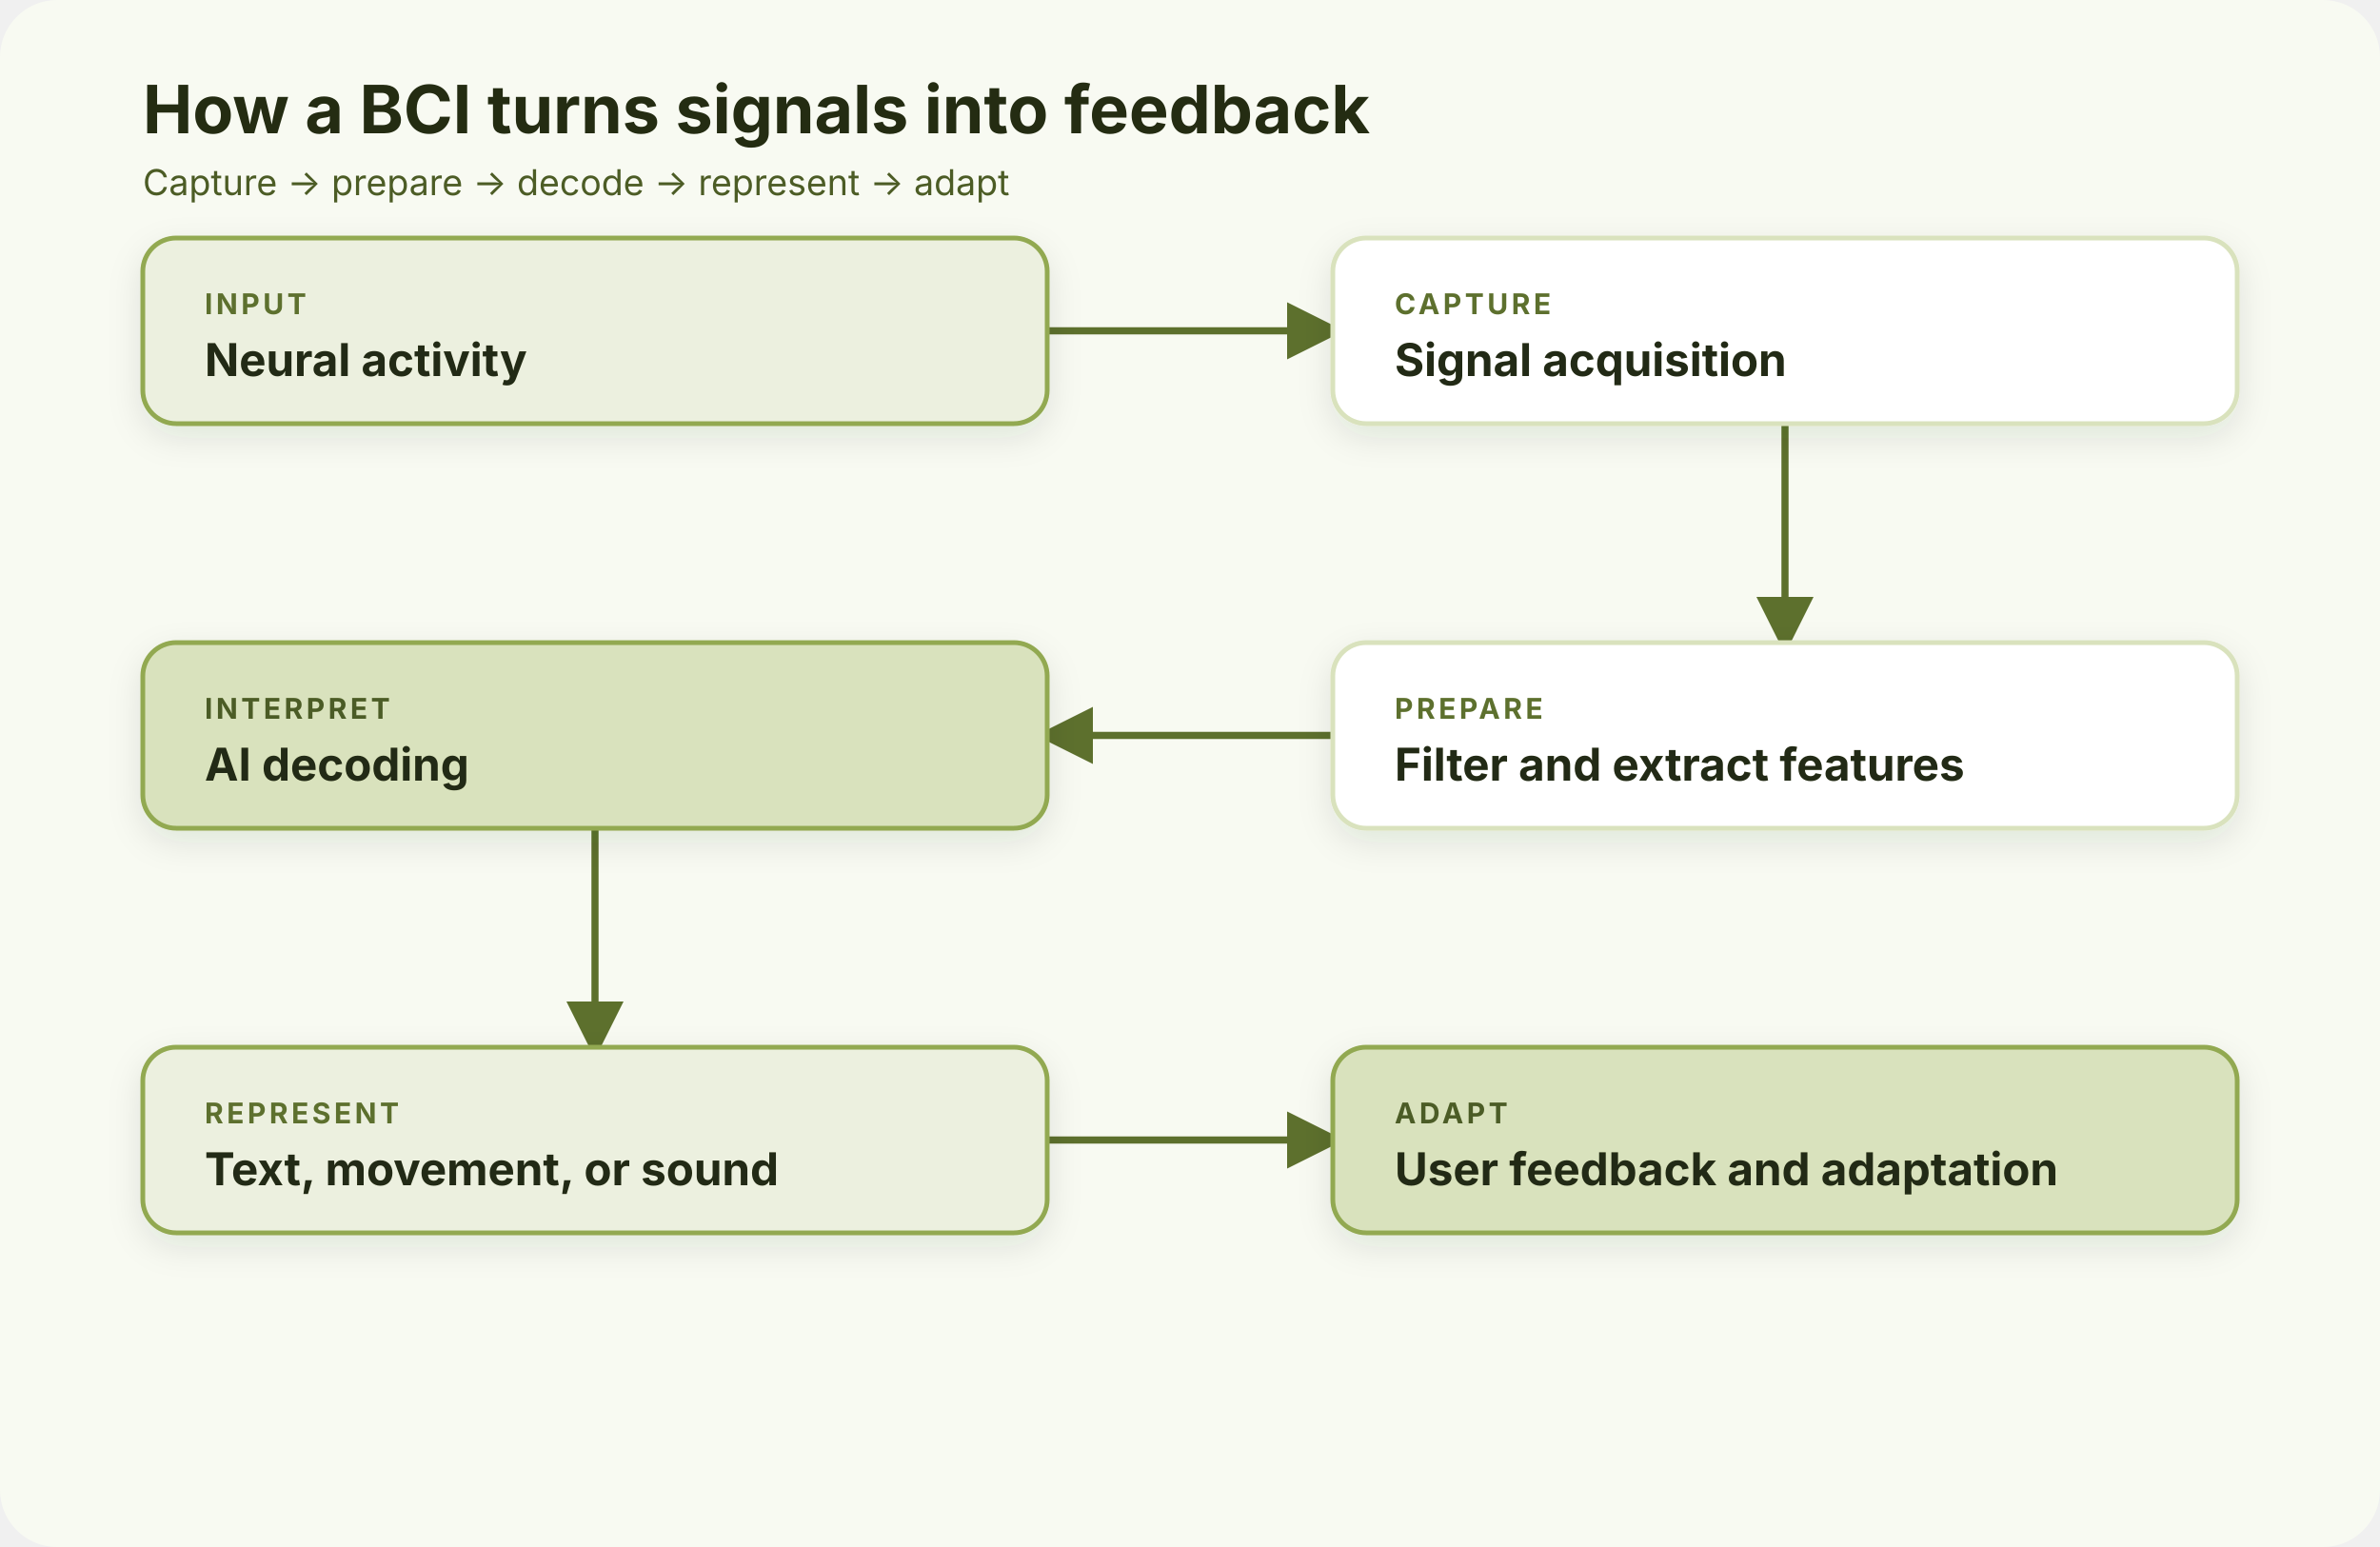
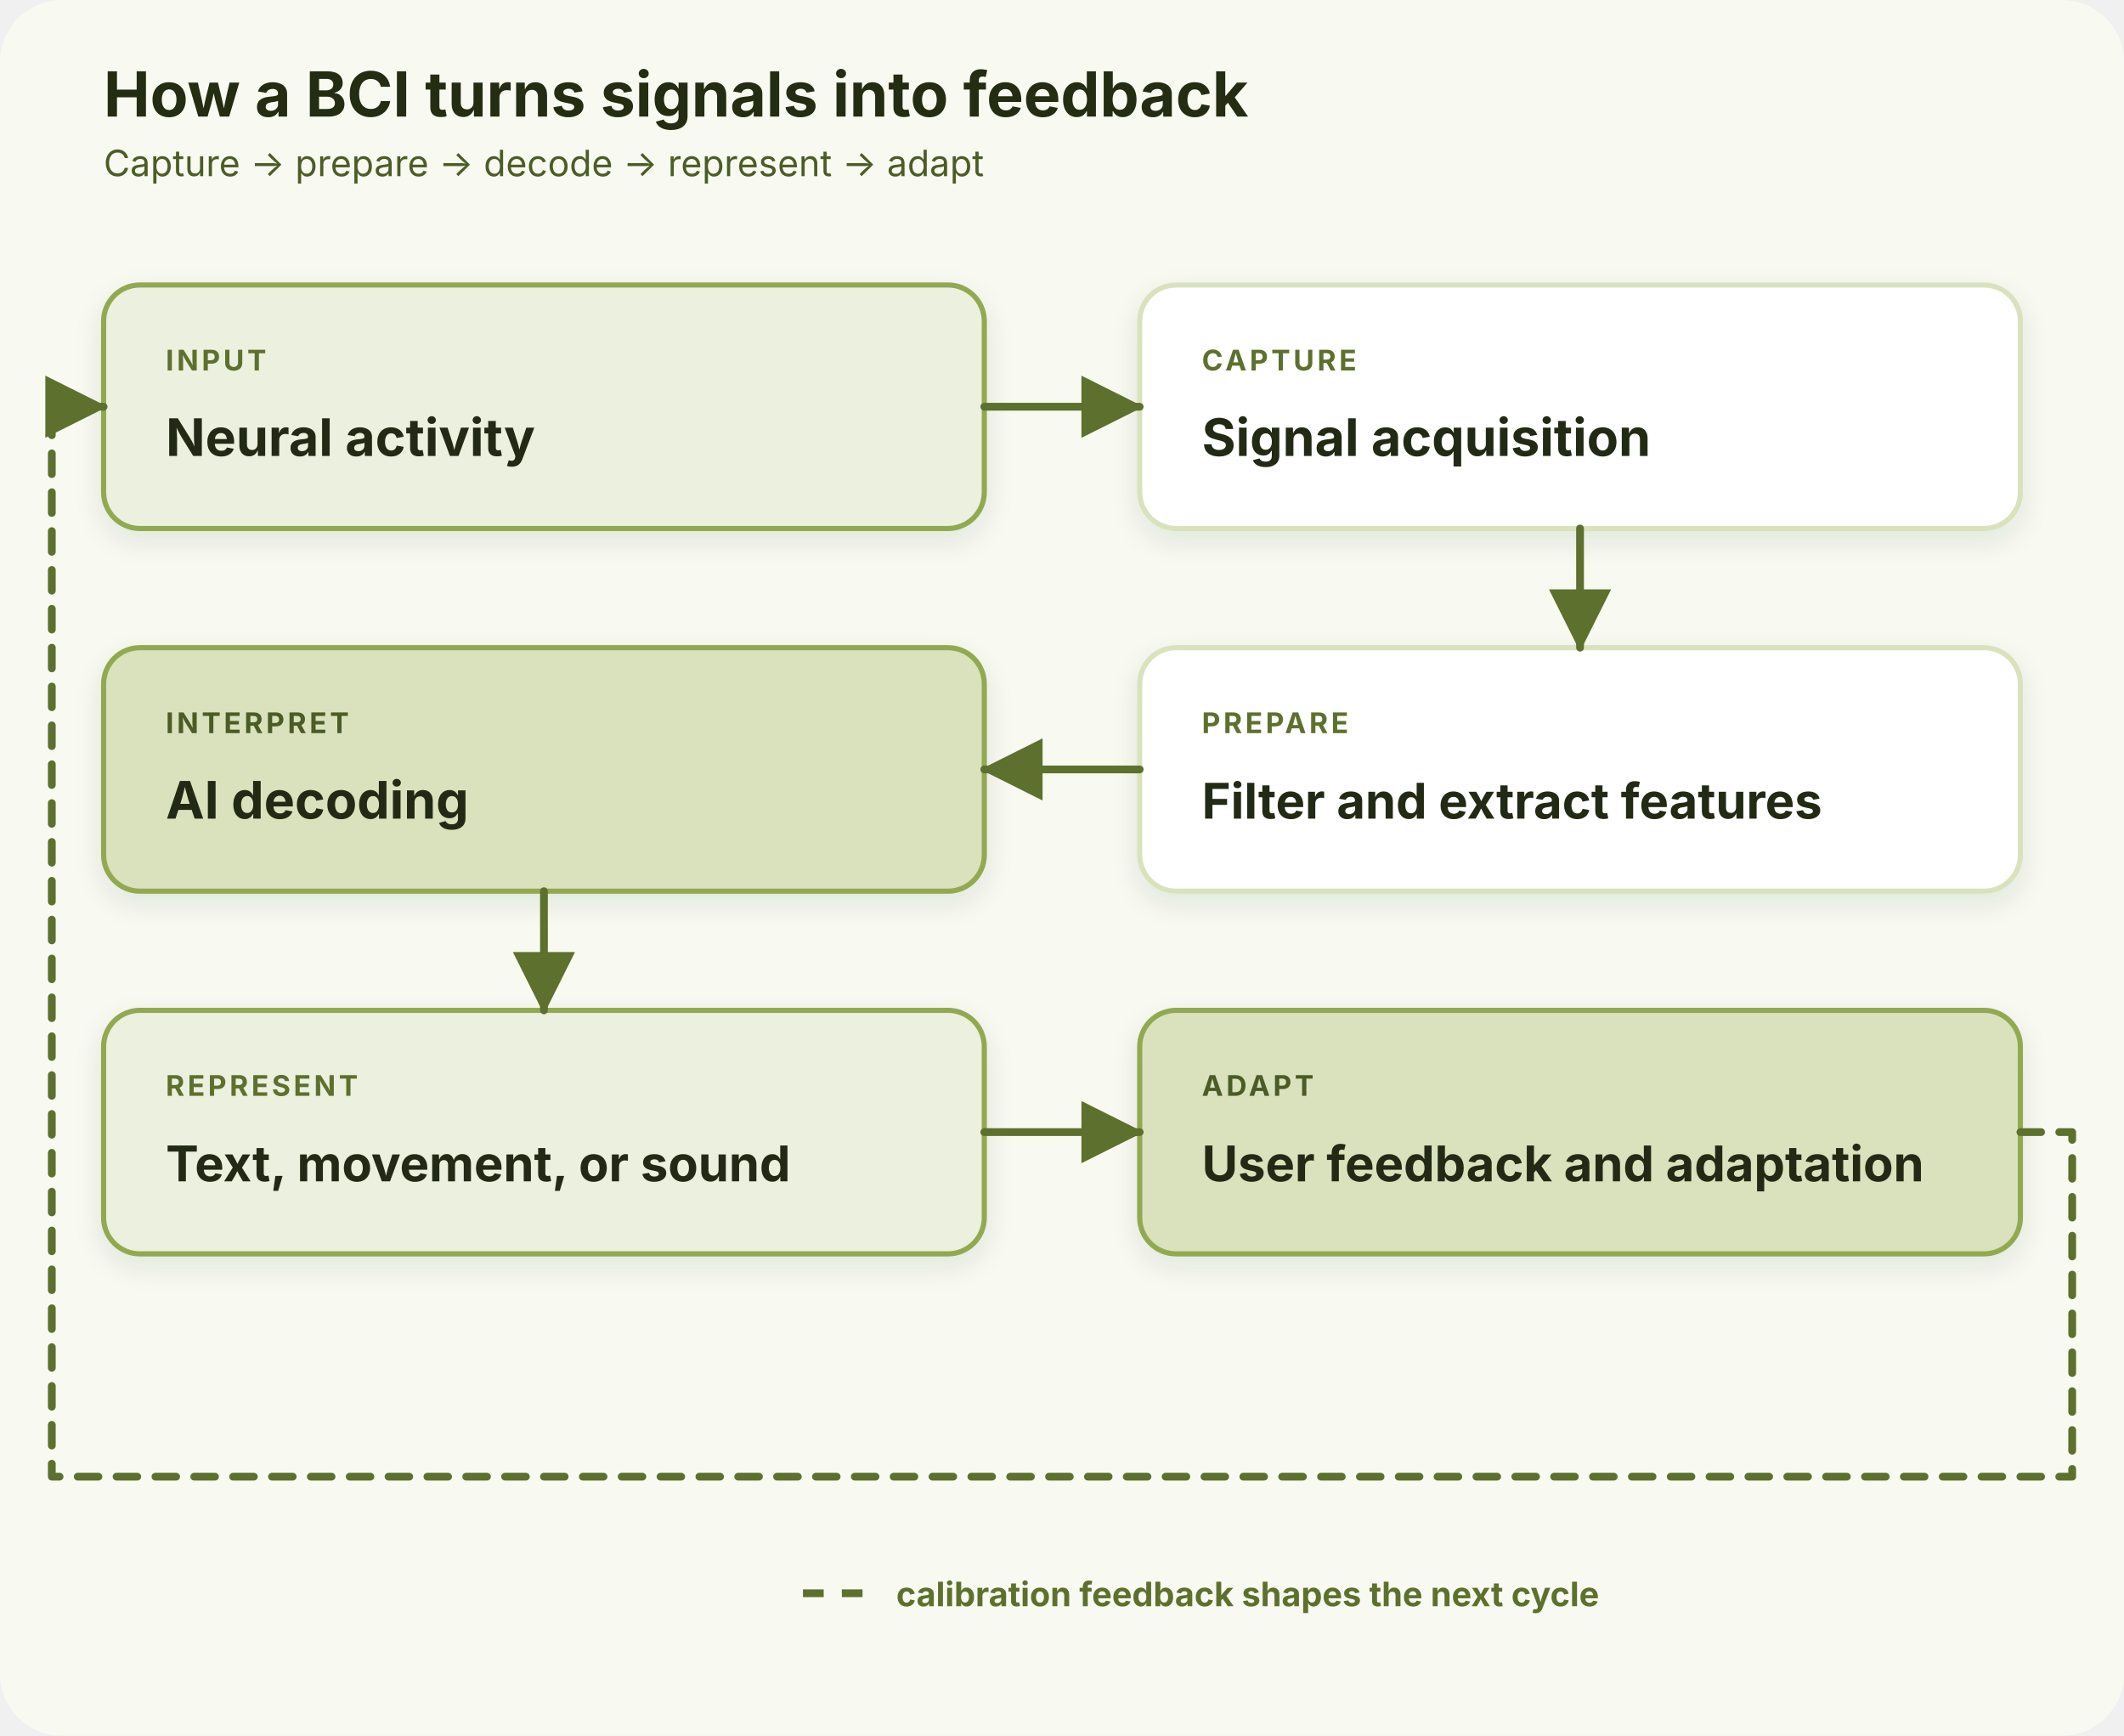
- <svg xmlns="http://www.w3.org/2000/svg" viewBox="0 0 1000 650" role="img" aria-labelledby="diagram-title diagram-description">
+ <svg xmlns="http://www.w3.org/2000/svg" viewBox="0 0 820 670" role="img" aria-labelledby="diagram-title diagram-description">
  <defs>
-     <marker id="arrow" viewBox="0 0 10 10" refX="8" refY="5" markerWidth="8" markerHeight="8" orient="auto">
-       <path d="M 0 0 L 10 5 L 0 10 z" fill="#5d702d" />
+     <marker id="arrow" viewBox="0 0 8 8" refX="7.5" refY="4" markerWidth="8" markerHeight="8" orient="auto">
+       <path d="M0 0 L8 4 L0 8z" fill="#5d702d" />
    </marker>
    <filter id="shadow" x="-10%" y="-20%" width="120%" height="150%">
-       <feDropShadow dx="0" dy="5" stdDeviation="7" flood-color="#242c12" flood-opacity="0.10" />
+       <feDropShadow dx="0" dy="4" stdDeviation="5" flood-color="#242c12" flood-opacity=".10" />
    </filter>
  </defs>
-   <rect width="1000" height="650" rx="24" fill="#f8faf2" />
-   <text x="60" y="56" font-family="Inter, ui-sans-serif, system-ui, sans-serif" font-size="28" font-weight="700" fill="#242c12">How a BCI turns signals into feedback</text>
-   <text x="60" y="82" font-family="Inter, ui-sans-serif, system-ui, sans-serif" font-size="15" fill="#4c5c25">Capture → prepare → decode → represent → adapt</text>
-   <g id="connectors" fill="none" stroke="#5d702d" stroke-width="3" stroke-linecap="round" stroke-linejoin="round" marker-end="url(#arrow)">
-     <path d="M 440 139 H 560" />
-     <path d="M 750 178 V 270" />
-     <path d="M 560 309 H 440" />
-     <path d="M 250 348 V 440" />
-     <path d="M 440 479 H 560" />
+   <rect width="820" height="670" rx="24" fill="#f8faf2" />
+   <g font-family="Inter, ui-sans-serif, system-ui, sans-serif">
+     <text x="40" y="45" font-size="24" font-weight="700" fill="#242c12">How a BCI turns signals into feedback</text>
+     <text x="40" y="68" font-size="14" fill="#4c5c25">Capture → prepare → decode → represent → adapt</text>
  </g>
  <g id="nodes" font-family="Inter, ui-sans-serif, system-ui, sans-serif" filter="url(#shadow)">
    <g id="neural-activity">
-       <rect x="60" y="100" width="380" height="78" rx="14" fill="#ecf0df" stroke="#92a951" stroke-width="2" />
-       <text x="86" y="132" font-size="12" font-weight="700" letter-spacing="1.4" fill="#5d702d">INPUT</text>
-       <text x="86" y="158" font-size="19" font-weight="700" fill="#242c12">Neural activity</text>
+       <rect x="40" y="110" width="340" height="94" rx="14" fill="#ecf0df" stroke="#92a951" stroke-width="2" />
+       <text x="64" y="143" font-size="11" font-weight="700" letter-spacing="1.2" fill="#5d702d">INPUT</text>
+       <text x="64" y="176" font-size="20" font-weight="700" fill="#242c12">Neural activity</text>
    </g>
    <g id="signal-acquisition">
-       <rect x="560" y="100" width="380" height="78" rx="14" fill="#ffffff" stroke="#d9e2bd" stroke-width="2" />
-       <text x="586" y="132" font-size="12" font-weight="700" letter-spacing="1.4" fill="#5d702d">CAPTURE</text>
-       <text x="586" y="158" font-size="19" font-weight="700" fill="#242c12">Signal acquisition</text>
+       <rect x="440" y="110" width="340" height="94" rx="14" fill="#fff" stroke="#d9e2bd" stroke-width="2" />
+       <text x="464" y="143" font-size="11" font-weight="700" letter-spacing="1.2" fill="#5d702d">CAPTURE</text>
+       <text x="464" y="176" font-size="20" font-weight="700" fill="#242c12">Signal acquisition</text>
    </g>
    <g id="signal-processing">
-       <rect x="560" y="270" width="380" height="78" rx="14" fill="#ffffff" stroke="#d9e2bd" stroke-width="2" />
-       <text x="586" y="302" font-size="12" font-weight="700" letter-spacing="1.4" fill="#5d702d">PREPARE</text>
-       <text x="586" y="328" font-size="19" font-weight="700" fill="#242c12">Filter and extract features</text>
+       <rect x="440" y="250" width="340" height="94" rx="14" fill="#fff" stroke="#d9e2bd" stroke-width="2" />
+       <text x="464" y="283" font-size="11" font-weight="700" letter-spacing="1.2" fill="#5d702d">PREPARE</text>
+       <text x="464" y="316" font-size="19" font-weight="700" fill="#242c12">Filter and extract features</text>
    </g>
    <g id="ai-decoding">
-       <rect x="60" y="270" width="380" height="78" rx="14" fill="#d9e2bd" stroke="#92a951" stroke-width="2" />
-       <text x="86" y="302" font-size="12" font-weight="700" letter-spacing="1.4" fill="#4c5c25">INTERPRET</text>
-       <text x="86" y="328" font-size="19" font-weight="700" fill="#242c12">AI decoding</text>
+       <rect x="40" y="250" width="340" height="94" rx="14" fill="#d9e2bd" stroke="#92a951" stroke-width="2" />
+       <text x="64" y="283" font-size="11" font-weight="700" letter-spacing="1.2" fill="#4c5c25">INTERPRET</text>
+       <text x="64" y="316" font-size="20" font-weight="700" fill="#242c12">AI decoding</text>
    </g>
    <g id="output">
-       <rect x="60" y="440" width="380" height="78" rx="14" fill="#ecf0df" stroke="#92a951" stroke-width="2" />
-       <text x="86" y="472" font-size="12" font-weight="700" letter-spacing="1.4" fill="#5d702d">REPRESENT</text>
-       <text x="86" y="498" font-size="19" font-weight="700" fill="#242c12">Text, movement, or sound</text>
+       <rect x="40" y="390" width="340" height="94" rx="14" fill="#ecf0df" stroke="#92a951" stroke-width="2" />
+       <text x="64" y="423" font-size="11" font-weight="700" letter-spacing="1.2" fill="#5d702d">REPRESENT</text>
+       <text x="64" y="456" font-size="19" font-weight="700" fill="#242c12">Text, movement, or sound</text>
    </g>
    <g id="feedback">
-       <rect x="560" y="440" width="380" height="78" rx="14" fill="#d9e2bd" stroke="#92a951" stroke-width="2" />
-       <text x="586" y="472" font-size="12" font-weight="700" letter-spacing="1.4" fill="#4c5c25">ADAPT</text>
-       <text x="586" y="498" font-size="19" font-weight="700" fill="#242c12">User feedback and adaptation</text>
+       <rect x="440" y="390" width="340" height="94" rx="14" fill="#d9e2bd" stroke="#92a951" stroke-width="2" />
+       <text x="464" y="423" font-size="11" font-weight="700" letter-spacing="1.2" fill="#4c5c25">ADAPT</text>
+       <text x="464" y="456" font-size="19" font-weight="700" fill="#242c12">User feedback and adaptation</text>
    </g>
  </g>
+   <g id="main-flow" fill="none" stroke="#5d702d" stroke-width="3" stroke-linecap="round" stroke-linejoin="round" marker-end="url(#arrow)">
+     <path d="M380 157H440" />
+     <path d="M610 204V250" />
+     <path d="M440 297H380" />
+     <path d="M210 344V390" />
+     <path d="M380 437H440" />
+   </g>
+   <g id="feedback-loop" fill="none" stroke="#5d702d" stroke-width="3" stroke-linecap="round" stroke-linejoin="round" stroke-dasharray="8 7" marker-end="url(#arrow)">
+     <path d="M780 437H800V570H20V157H40" />
+   </g>
+   <g font-family="Inter, ui-sans-serif, system-ui, sans-serif" fill="#5d702d">
+     <path d="M310 615h26" stroke="#5d702d" stroke-width="3" stroke-dasharray="8 7" />
+     <text x="346" y="620" font-size="13" font-weight="700">calibration feedback shapes the next cycle</text>
+   </g>
</svg>
